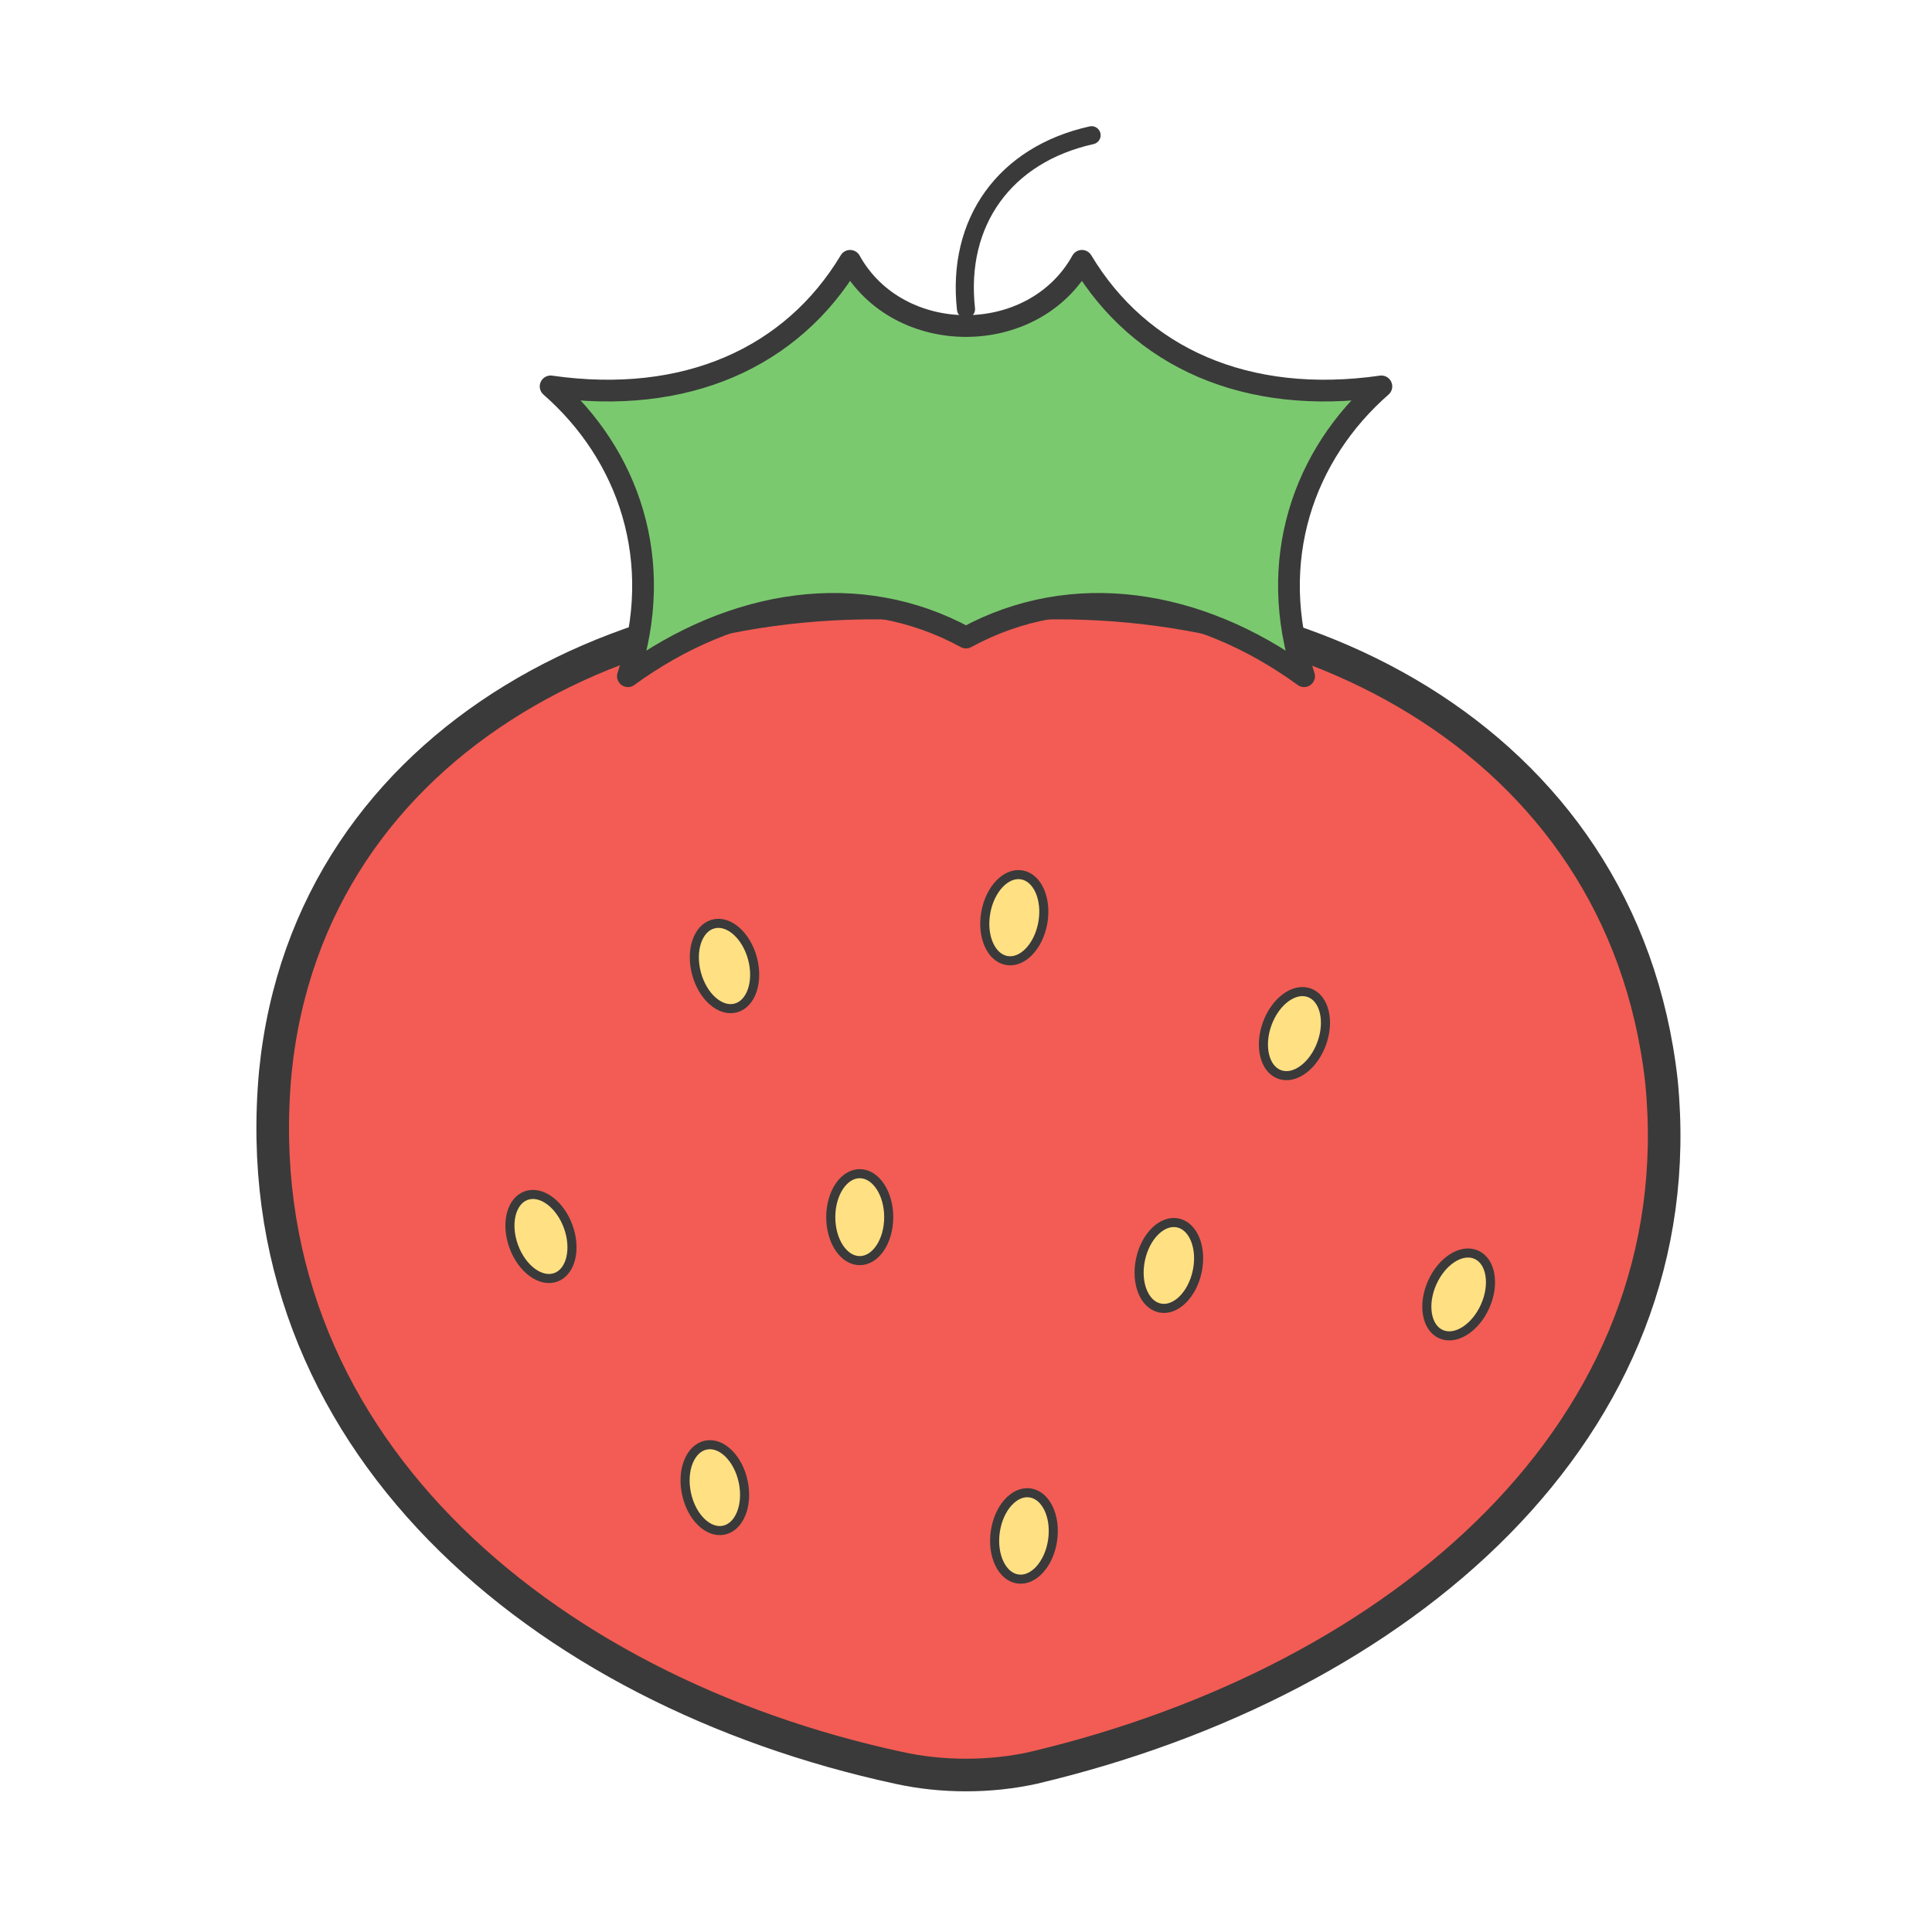
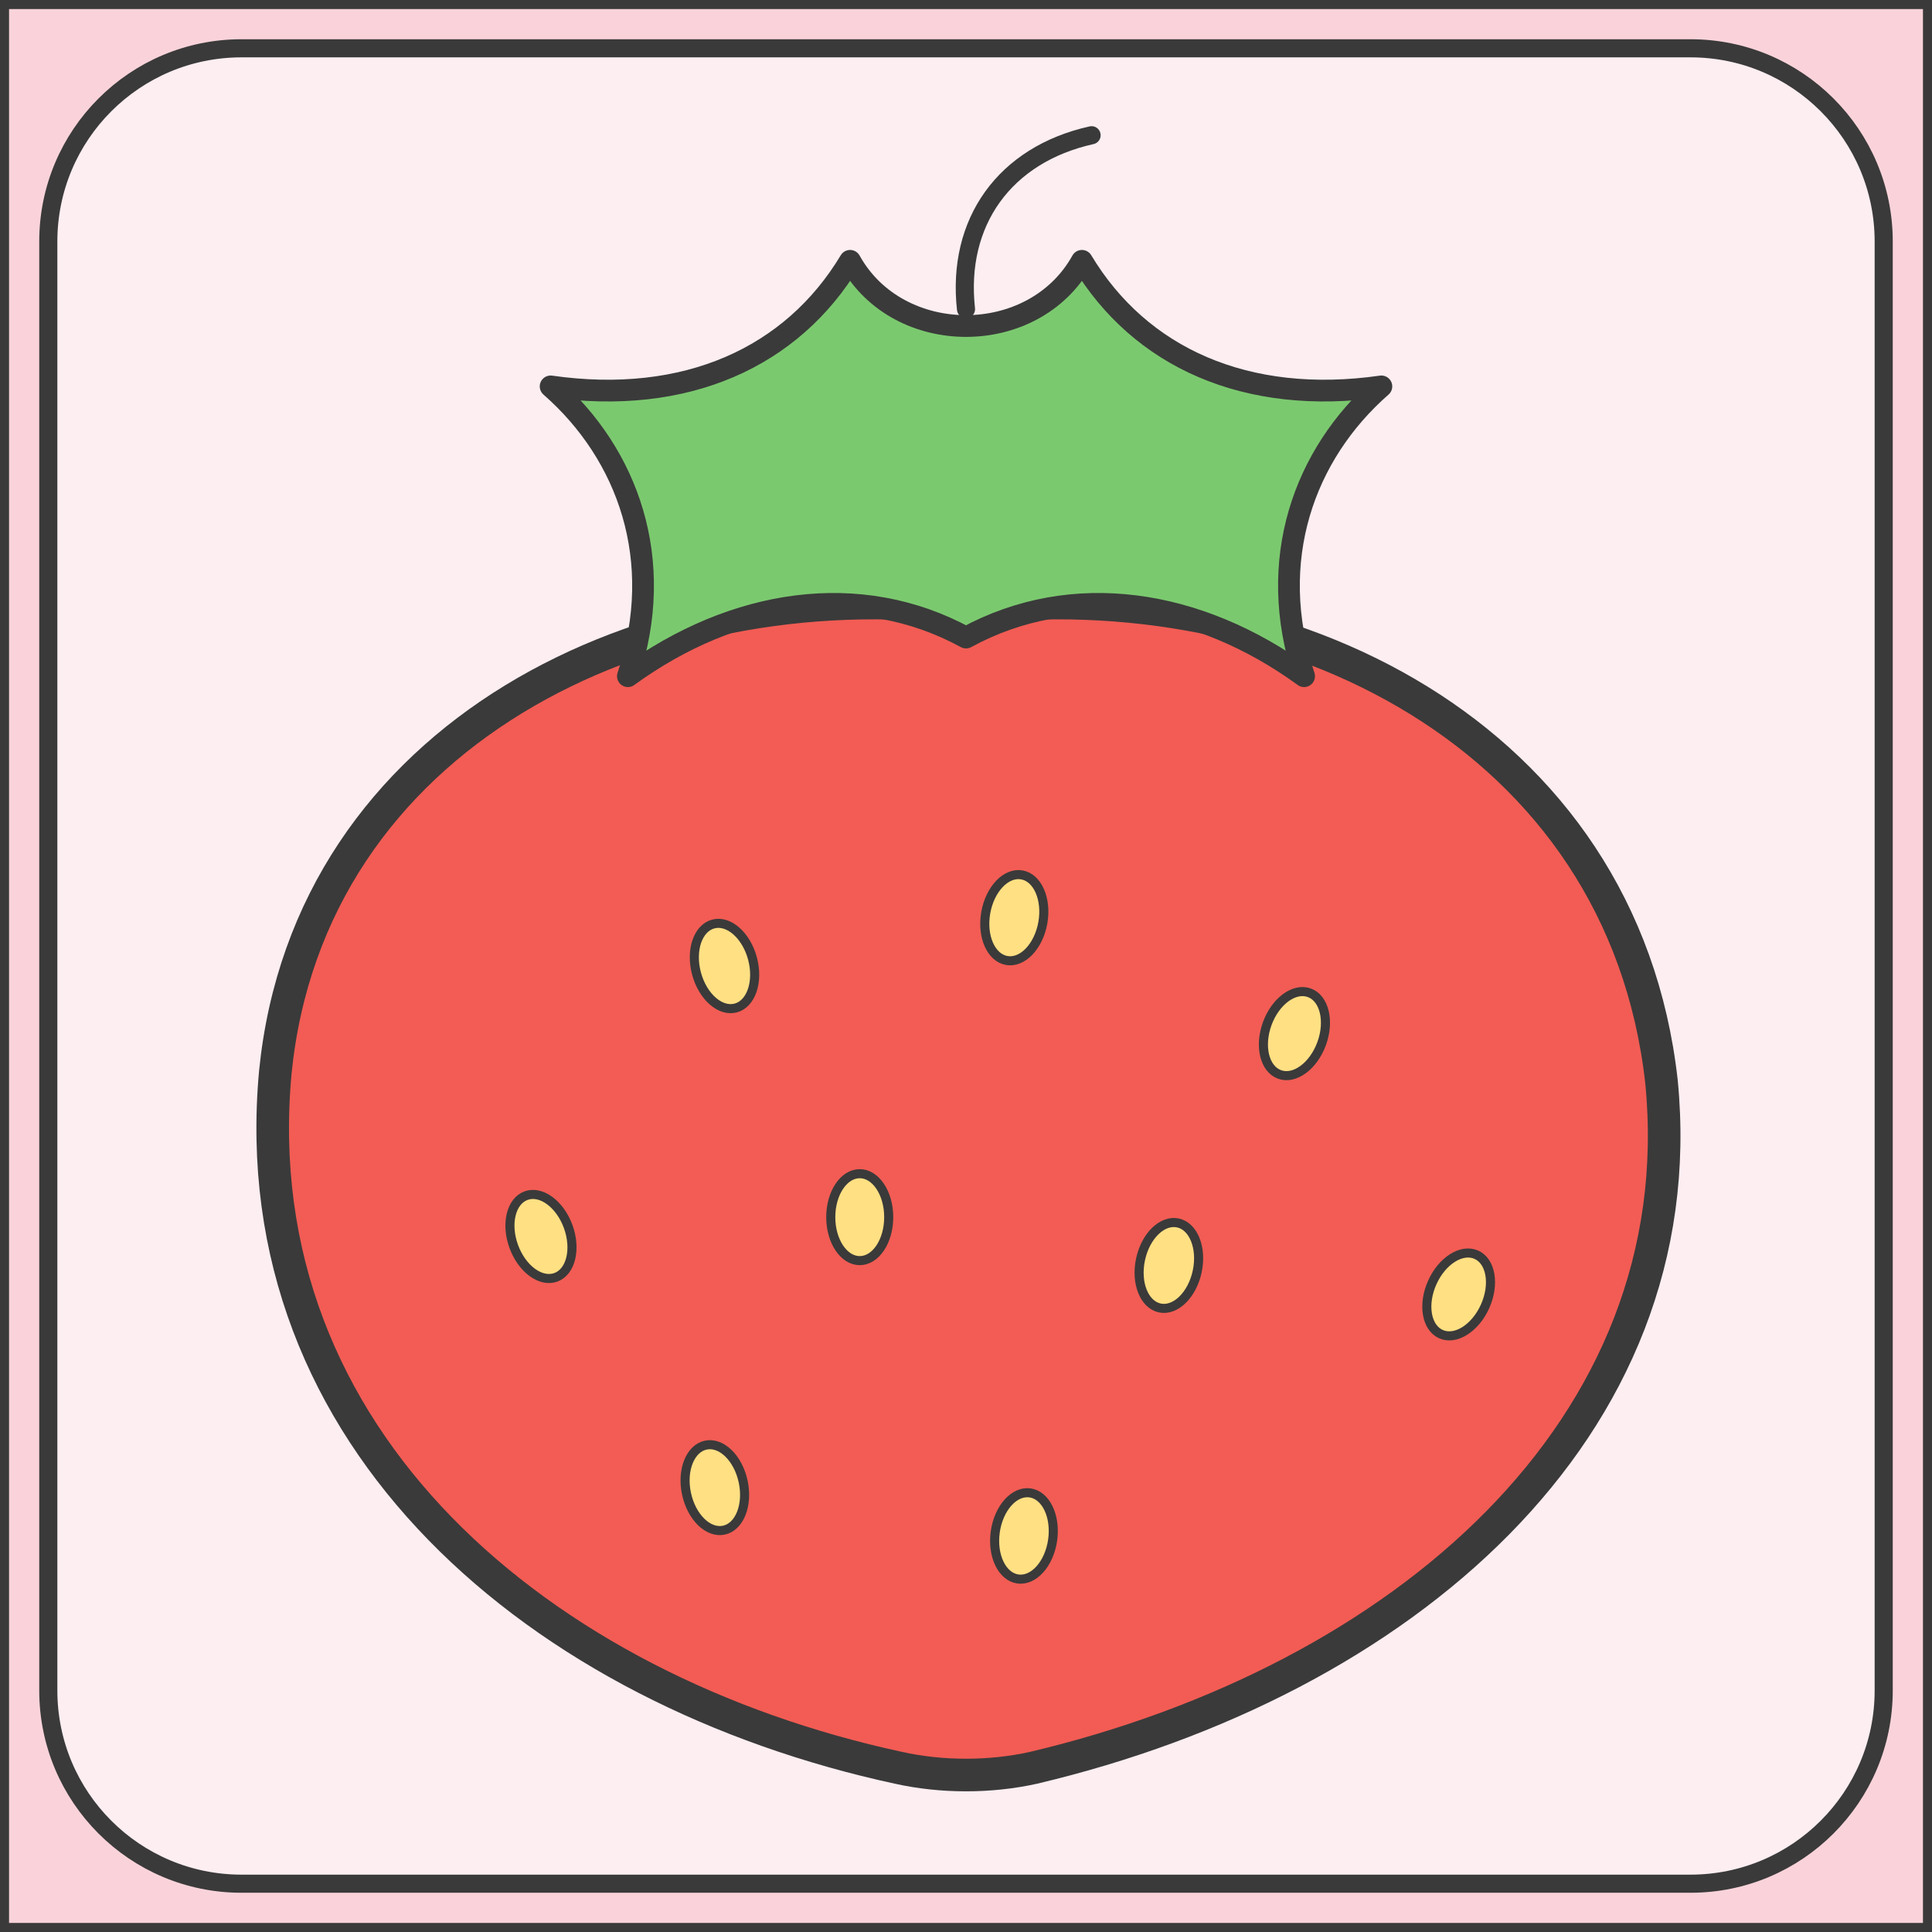
<svg xmlns="http://www.w3.org/2000/svg" viewBox="0 0 400 400" width="400" height="400" stroke="#3a3a3a" stroke-width="3.75" stroke-linejoin="round" stroke-linecap="round">
+   <rect width="400" height="400" fill="#FAD3DA" />
+   <rect x="10" y="10" width="380" height="380" rx="40" fill="#FDEEF1" />
  <path fill="none" d="M200,64 C198,46 208,32 226,28" />
  <path class="c" fill="#F25C54" stroke-width="6.75" d="M200,126 C266,118 336,152 344,224 C351,296 290,348 214,366 C205,368 195,368 186,366 C112,350 50,298 57,222 C64,152 134,118 200,126 Z" />
  <path class="c" fill="#7BC96F" stroke-width="4.5" d="M200,132 C178,120 152,124 130,140 C138,116 130,94 114,80 C142,84 164,74 176,54 C186,72 214,72 224,54 C236,74 258,84 286,80 C270,94 262,116 270,140 C248,124 222,120 200,132 Z" />
  <ellipse class="c" fill="#FFE083" stroke-width="1.88" cx="150" cy="200" rx="6" ry="9" transform="rotate(-15 150 200)" />
  <ellipse class="c" fill="#FFE083" stroke-width="1.88" cx="210" cy="190" rx="6" ry="9" transform="rotate(10 210 190)" />
  <ellipse class="c" fill="#FFE083" stroke-width="1.88" cx="268" cy="214" rx="6" ry="9" transform="rotate(20 268 214)" />
  <ellipse class="c" fill="#FFE083" stroke-width="1.88" cx="112" cy="256" rx="6" ry="9" transform="rotate(-20 112 256)" />
  <ellipse class="c" fill="#FFE083" stroke-width="1.88" cx="178" cy="252" rx="6" ry="9" />
  <ellipse class="c" fill="#FFE083" stroke-width="1.88" cx="242" cy="262" rx="6" ry="9" transform="rotate(12 242 262)" />
  <ellipse class="c" fill="#FFE083" stroke-width="1.88" cx="302" cy="268" rx="6" ry="9" transform="rotate(24 302 268)" />
  <ellipse class="c" fill="#FFE083" stroke-width="1.88" cx="148" cy="308" rx="6" ry="9" transform="rotate(-12 148 308)" />
  <ellipse class="c" fill="#FFE083" stroke-width="1.88" cx="212" cy="318" rx="6" ry="9" transform="rotate(8 212 318)" />
</svg>
